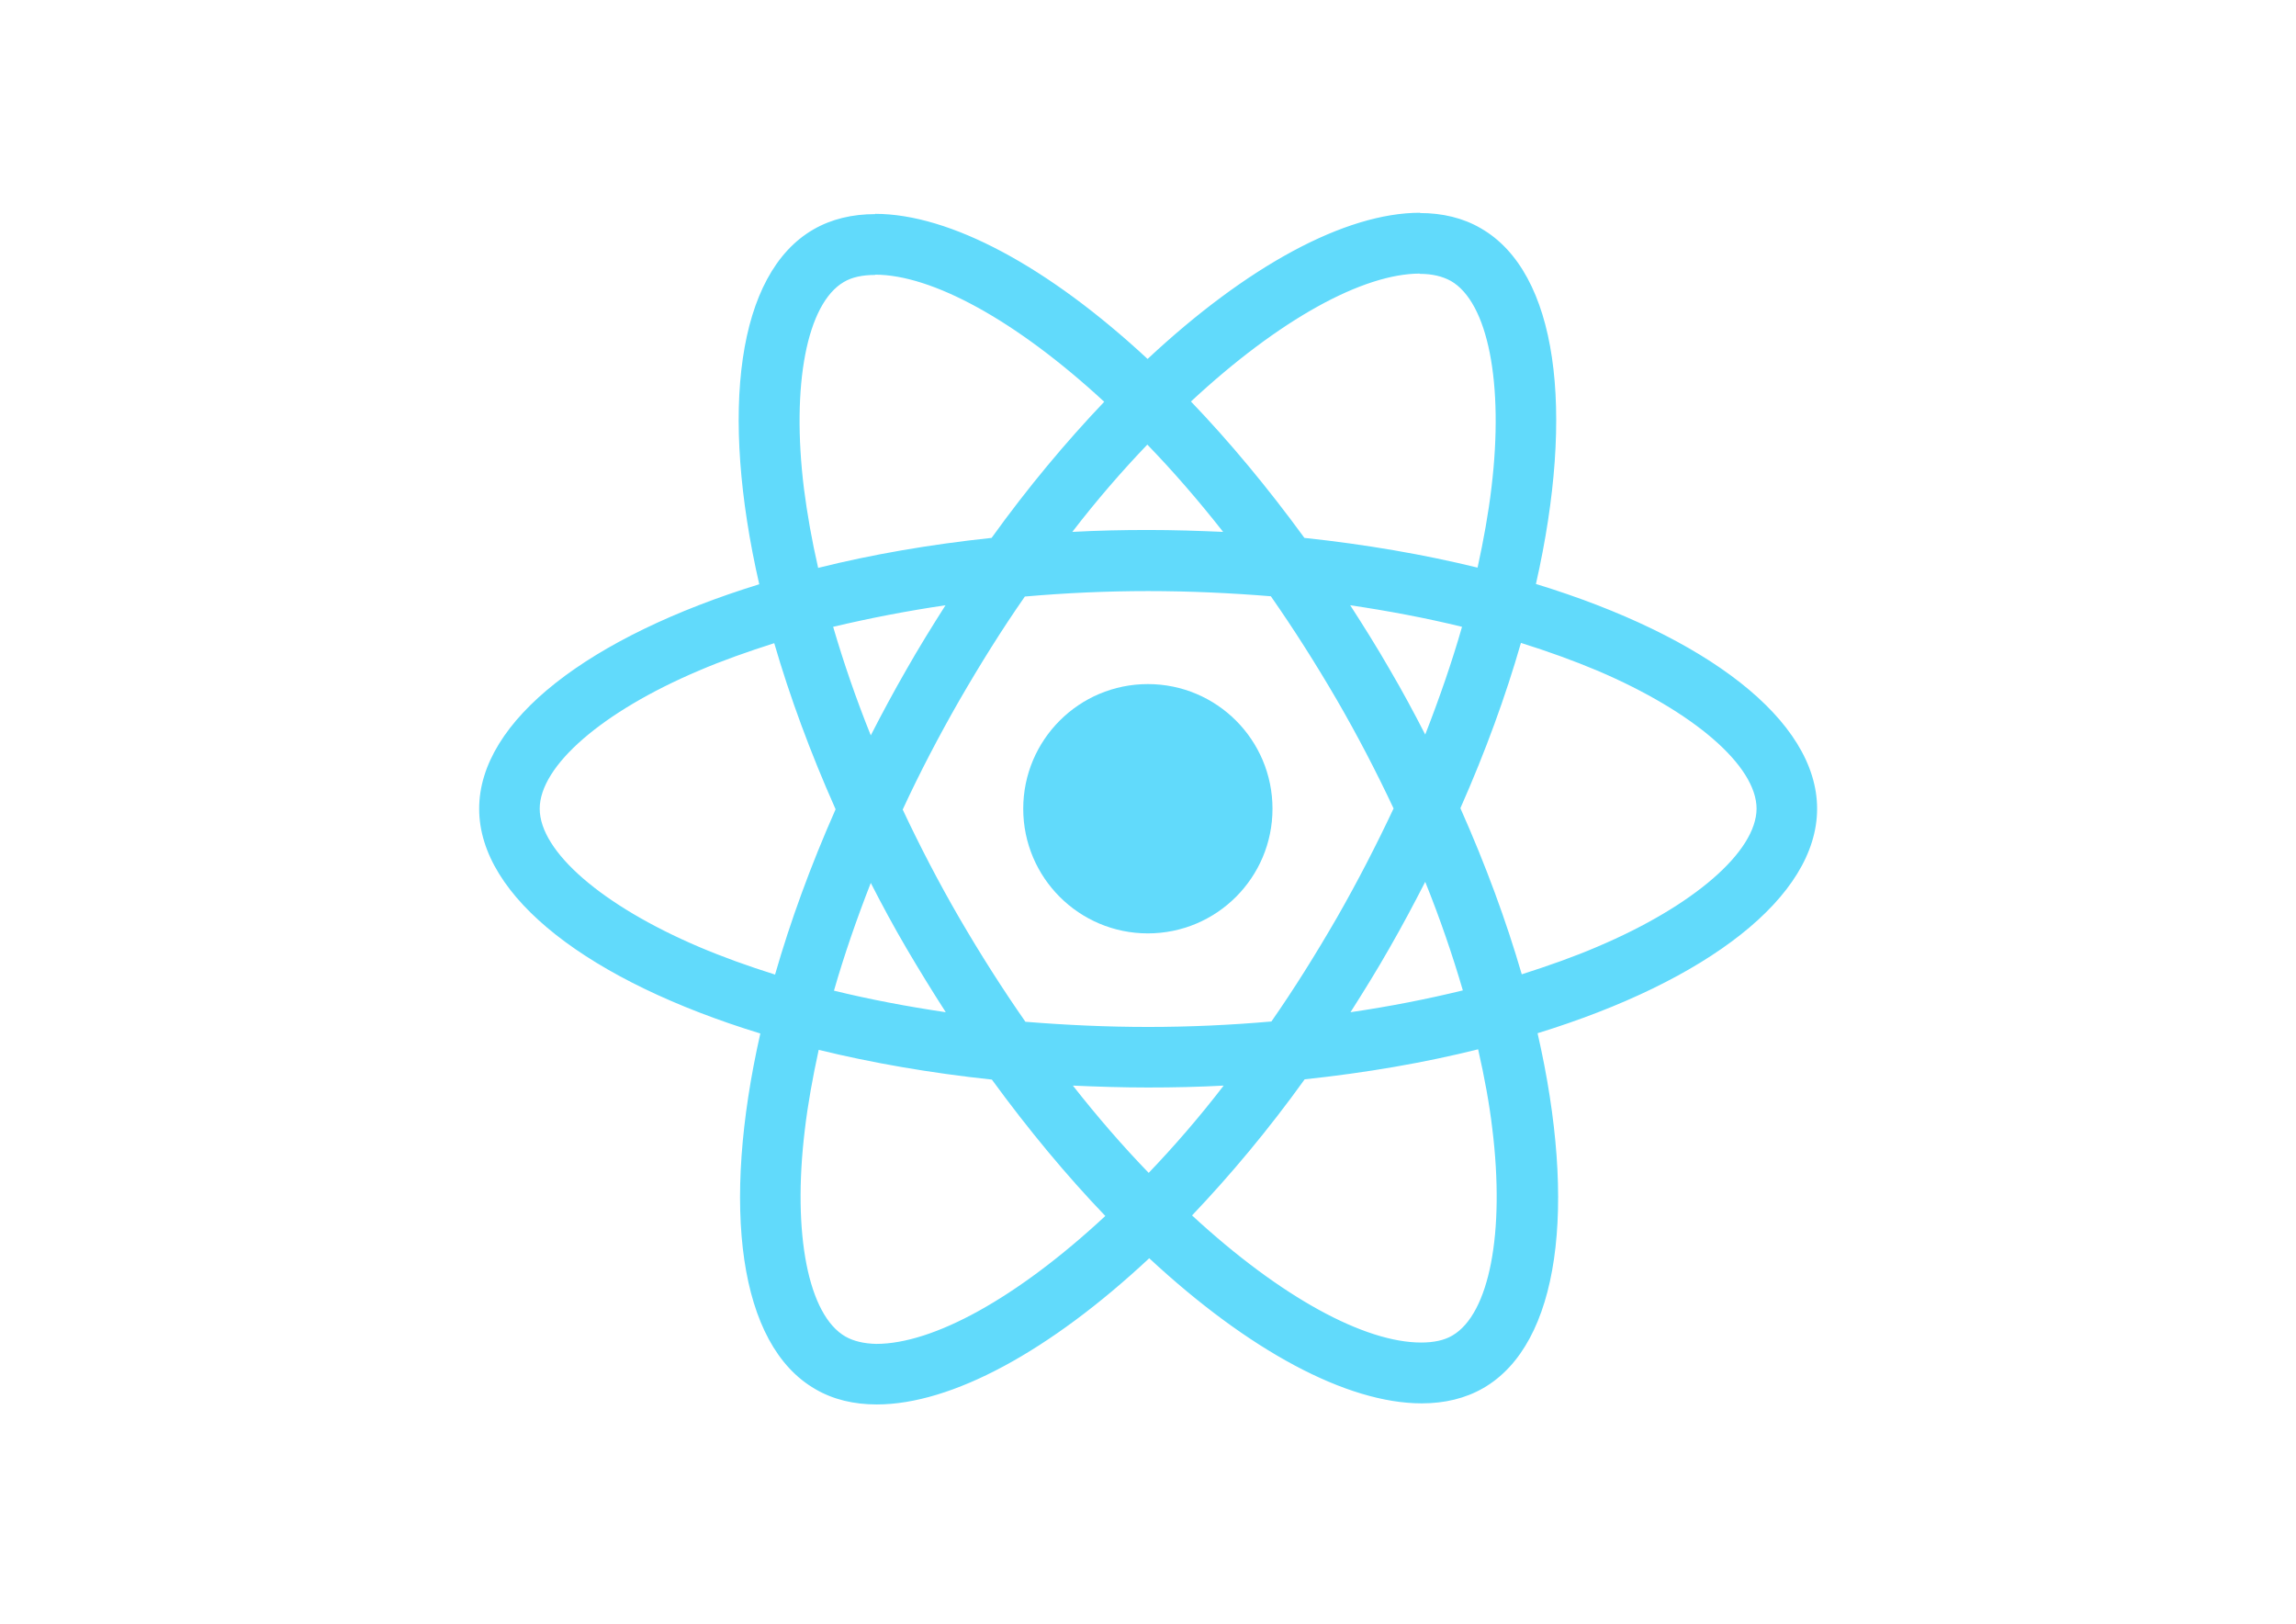
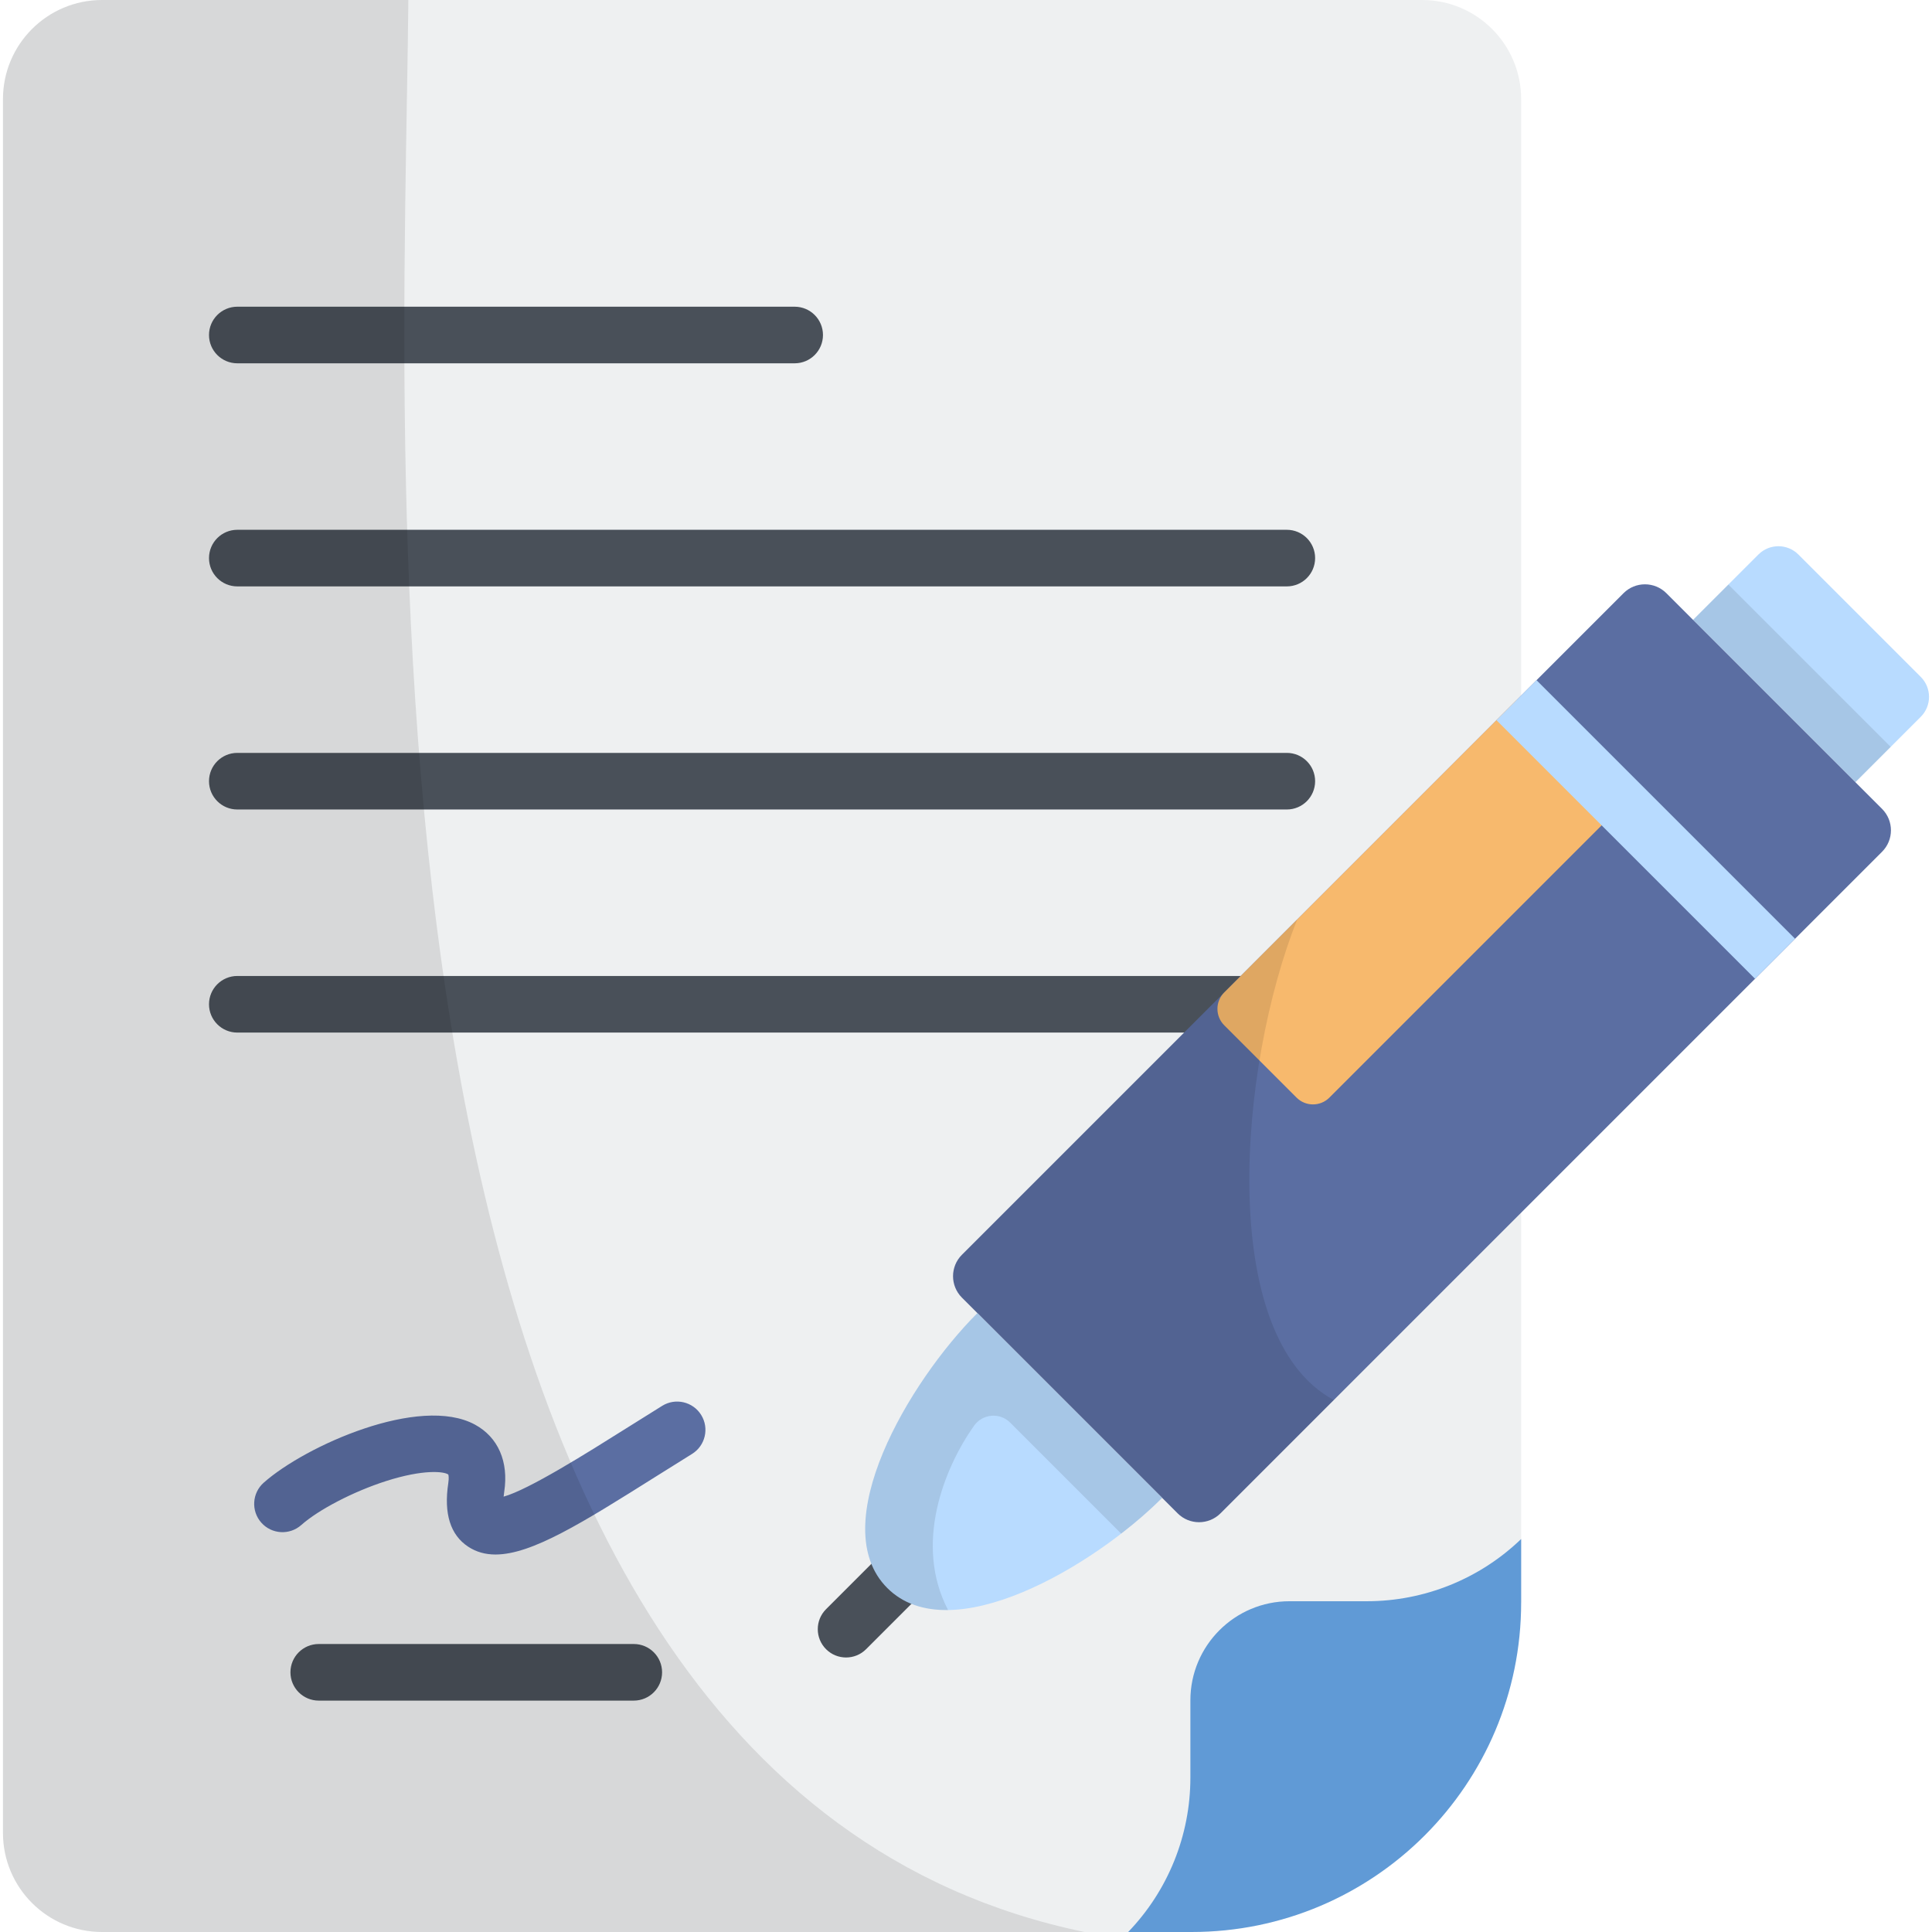
- <svg xmlns="http://www.w3.org/2000/svg" viewBox="0 0 841.9 595.3">
-   <g fill="#61DAFB">
-     <path d="M666.3 296.5c0-32.5-40.7-63.3-103.1-82.4 14.4-63.6 8-114.2-20.2-130.4-6.5-3.8-14.1-5.6-22.4-5.6v22.3c4.6 0 8.3.9 11.4 2.6 13.6 7.8 19.5 37.5 14.9 75.7-1.1 9.4-2.9 19.3-5.1 29.4-19.6-4.8-41-8.5-63.5-10.9-13.5-18.5-27.5-35.3-41.6-50 32.6-30.3 63.2-46.9 84-46.9V78c-27.5 0-63.5 19.6-99.9 53.6-36.4-33.8-72.4-53.2-99.9-53.2v22.3c20.7 0 51.4 16.5 84 46.6-14 14.7-28 31.4-41.3 49.9-22.6 2.4-44 6.1-63.6 11-2.3-10-4-19.7-5.2-29-4.7-38.2 1.1-67.9 14.6-75.8 3-1.8 6.9-2.6 11.5-2.6V78.5c-8.4 0-16 1.8-22.6 5.6-28.1 16.2-34.4 66.7-19.9 130.1-62.2 19.2-102.7 49.9-102.7 82.3 0 32.5 40.7 63.3 103.1 82.4-14.4 63.6-8 114.2 20.2 130.4 6.5 3.8 14.1 5.6 22.5 5.6 27.5 0 63.5-19.6 99.9-53.6 36.4 33.8 72.4 53.2 99.9 53.2 8.4 0 16-1.8 22.6-5.6 28.1-16.2 34.4-66.7 19.9-130.1 62-19.1 102.5-49.9 102.5-82.3zm-130.2-66.7c-3.7 12.9-8.3 26.2-13.5 39.5-4.1-8-8.4-16-13.1-24-4.6-8-9.5-15.8-14.4-23.4 14.2 2.1 27.9 4.7 41 7.9zm-45.8 106.5c-7.8 13.5-15.8 26.3-24.1 38.2-14.9 1.3-30 2-45.2 2-15.1 0-30.2-.7-45-1.9-8.3-11.9-16.4-24.6-24.2-38-7.6-13.1-14.5-26.4-20.8-39.8 6.2-13.4 13.2-26.8 20.7-39.9 7.8-13.5 15.8-26.3 24.1-38.2 14.9-1.3 30-2 45.2-2 15.1 0 30.2.7 45 1.9 8.3 11.9 16.4 24.6 24.2 38 7.6 13.1 14.5 26.4 20.8 39.8-6.3 13.4-13.2 26.8-20.7 39.9zm32.3-13c5.4 13.4 10 26.8 13.8 39.8-13.1 3.2-26.9 5.9-41.2 8 4.9-7.7 9.8-15.6 14.4-23.7 4.6-8 8.9-16.1 13-24.1zM421.2 430c-9.3-9.6-18.6-20.3-27.8-32 9 .4 18.2.7 27.5.7 9.4 0 18.7-.2 27.8-.7-9 11.7-18.3 22.4-27.5 32zm-74.4-58.9c-14.2-2.1-27.9-4.7-41-7.9 3.7-12.9 8.3-26.2 13.5-39.5 4.1 8 8.4 16 13.1 24 4.7 8 9.5 15.8 14.4 23.4zM420.7 163c9.3 9.6 18.6 20.3 27.8 32-9-.4-18.2-.7-27.5-.7-9.4 0-18.7.2-27.8.7 9-11.7 18.3-22.4 27.5-32zm-74 58.9c-4.9 7.7-9.8 15.6-14.4 23.7-4.6 8-8.9 16-13 24-5.4-13.4-10-26.8-13.8-39.8 13.1-3.1 26.9-5.8 41.2-7.9zm-90.5 125.2c-35.4-15.1-58.3-34.9-58.3-50.6 0-15.7 22.9-35.6 58.3-50.6 8.6-3.7 18-7 27.7-10.1 5.7 19.6 13.2 40 22.5 60.9-9.2 20.8-16.6 41.1-22.2 60.6-9.9-3.1-19.3-6.5-28-10.2zM310 490c-13.6-7.8-19.5-37.5-14.9-75.7 1.1-9.4 2.9-19.3 5.1-29.4 19.6 4.8 41 8.5 63.5 10.9 13.5 18.5 27.5 35.3 41.6 50-32.6 30.3-63.2 46.9-84 46.9-4.5-.1-8.3-1-11.3-2.7zm237.2-76.2c4.7 38.2-1.1 67.9-14.6 75.8-3 1.8-6.9 2.6-11.5 2.6-20.7 0-51.4-16.5-84-46.6 14-14.7 28-31.4 41.3-49.9 22.6-2.4 44-6.1 63.6-11 2.3 10.1 4.1 19.8 5.2 29.1zm38.5-66.7c-8.6 3.7-18 7-27.7 10.1-5.7-19.6-13.2-40-22.5-60.9 9.2-20.8 16.6-41.1 22.2-60.6 9.9 3.1 19.3 6.5 28.1 10.2 35.4 15.1 58.3 34.9 58.3 50.6-.1 15.7-23 35.6-58.4 50.6zM320.8 78.4z" />
-     <circle cx="420.9" cy="296.5" r="45.7" />
-     <path d="M520.5 78.1z" />
+ <svg xmlns="http://www.w3.org/2000/svg" version="1.1" id="Capa_1" x="0px" y="0px" viewBox="0 0 512 512" style="enable-background:new 0 0 512 512;" xml:space="preserve">
+   <path style="fill:#EEF0F1;" d="M315.811,512H27.051c-14.505,0-26.264-11.759-26.264-26.264V26.264C0.787,11.759,12.546,0,27.051,0  h349.807c14.505,0,26.264,11.759,26.264,26.264V424.69L315.811,512z" />
+   <path style="fill:#609AD6;" d="M341.728,424.343h20.497c15.251,0,29.909-5.909,40.896-16.486l0,0v16.832  c0,48.22-39.09,87.31-87.31,87.31h-16.832l0,0c10.577-10.987,16.486-25.645,16.486-40.896v-20.497  C315.465,436.102,327.223,424.343,341.728,424.343z" />
+   <g>
+     <path style="fill:#495059;" d="M210.597,96.28H62.888c-4.142,0-7.5-3.357-7.5-7.5s3.358-7.5,7.5-7.5h147.709   c4.142,0,7.5,3.357,7.5,7.5S214.739,96.28,210.597,96.28z" />
+     <path style="fill:#495059;" d="M341.021,155.401H62.888c-4.142,0-7.5-3.357-7.5-7.5s3.358-7.5,7.5-7.5h278.134   c4.143,0,7.5,3.357,7.5,7.5C348.521,152.044,345.164,155.401,341.021,155.401z" />
+     <path style="fill:#495059;" d="M341.021,214.523H62.888c-4.142,0-7.5-3.358-7.5-7.5c0-4.143,3.358-7.5,7.5-7.5h278.134   c4.143,0,7.5,3.357,7.5,7.5C348.521,211.165,345.164,214.523,341.021,214.523z" />
+     <path style="fill:#495059;" d="M341.021,273.643H62.888c-4.142,0-7.5-3.357-7.5-7.5s3.358-7.5,7.5-7.5h278.134   c4.143,0,7.5,3.357,7.5,7.5C348.521,270.285,345.164,273.643,341.021,273.643z" />
  </g>
+   <path style="fill:#B8DBFF;" d="M509.021,179.384l-32.437-32.437c-2.922-2.922-7.659-2.922-10.581,0l-17.326,17.326l43.018,43.018  l17.326-17.326C511.943,187.044,511.943,182.306,509.021,179.384z" />
+   <rect x="444.441" y="174.483" transform="matrix(-0.7071 -0.7071 0.7071 -0.7071 682.5787 644.9332)" style="opacity:0.1;enable-background:new    ;" width="60.836" height="13.233" />
+   <path style="fill:#5B6EA2;" d="M254.923,343.885l57.161,57.161c3.137,3.137,8.223,3.137,11.36,0l175.323-175.323  c3.137-3.137,3.137-8.223,0-11.359l-57.161-57.161c-3.137-3.137-8.223-3.137-11.36,0L254.923,332.526  C251.786,335.662,251.786,340.748,254.923,343.885z" />
+   <path style="fill:#495059;" d="M224.218,439.251c-1.919,0-3.839-0.732-5.303-2.196c-2.929-2.93-2.929-7.678,0-10.607l18.827-18.827  c2.929-2.928,7.678-2.928,10.606,0c2.929,2.93,2.929,7.678,0,10.607l-18.827,18.827  C228.057,438.519,226.137,439.251,224.218,439.251z" />
+   <path style="fill:#B8DBFF;" d="M259.02,347.983c-18.265,18.265-40.509,56.227-23.885,72.851s54.585-5.62,72.851-23.885  L259.02,347.983z" />
+   <path style="opacity:0.1;enable-background:new    ;" d="M259.02,347.983c-18.265,18.265-40.508,56.227-23.885,72.851  c4.22,4.22,9.816,5.931,16.114,5.843c-9.127-17.467-1.076-37.546,6.855-48.808c2.256-3.204,6.832-3.636,9.603-0.865l29.422,29.421  c4.056-3.133,7.743-6.362,10.857-9.476L259.02,347.983z" />
+   <path style="fill:#F7B96D;" d="M324.434,271.709l19.171,19.171c2.401,2.401,6.294,2.401,8.695,0l77.457-77.457l-27.866-27.866  l-77.457,77.457C322.033,265.415,322.033,269.308,324.434,271.709z" />
+   <path style="opacity:0.1;enable-background:new    ;" d="M343.769,243.679l-88.846,88.846c-3.137,3.137-3.137,8.223,0,11.36  l57.161,57.161c3.137,3.137,8.223,3.137,11.359,0l30.031-30.031C322.292,354.238,328.276,282.499,343.769,243.679z" />
+   <rect x="387.698" y="212.316" transform="matrix(-0.7071 -0.7071 0.7071 -0.7071 589.1161 683.6526)" style="fill:#B8DBFF;" width="96.899" height="15" />
+   <path style="fill:#495059;" d="M167.959,450.679H84.47c-4.142,0-7.5-3.357-7.5-7.5s3.358-7.5,7.5-7.5h83.49  c4.142,0,7.5,3.357,7.5,7.5C175.459,447.321,172.102,450.679,167.959,450.679z" />
+   <path style="fill:#5B6EA2;" d="M131.312,411.962c-2.683,0-5.073-0.653-7.22-2.06c-4.737-3.104-6.519-8.771-5.293-16.844  c0.222-1.464,0.059-2.123,0.004-2.289c-1.063-0.816-6.532-1.469-16.54,1.744c-8.603,2.762-17.822,7.546-22.421,11.634  c-3.097,2.751-7.837,2.474-10.588-0.623c-2.752-3.096-2.473-7.836,0.622-10.588c10.983-9.762,41.337-23.355,55.993-15.398  c6.14,3.333,8.968,9.811,7.759,17.772c-0.076,0.501-0.128,0.938-0.161,1.316c6.664-1.866,21.878-11.432,32.361-18.023  c3.153-1.982,6.387-4.016,9.671-6.049c3.522-2.18,8.145-1.092,10.325,2.429c2.18,3.522,1.093,8.145-2.429,10.325  c-3.254,2.015-6.46,4.029-9.584,5.994C154.368,403.528,140.952,411.962,131.312,411.962z" />
+   <path style="opacity:0.1;enable-background:new    ;" d="M27.051,512h260.36C86.815,470.467,107.113,123.802,108.218,0H27.051  C12.546,0,0.787,11.759,0.787,26.264v459.473C0.787,500.241,12.546,512,27.051,512z" />
+   <g>
+ </g>
+   <g>
+ </g>
+   <g>
+ </g>
+   <g>
+ </g>
+   <g>
+ </g>
+   <g>
+ </g>
+   <g>
+ </g>
+   <g>
+ </g>
+   <g>
+ </g>
+   <g>
+ </g>
+   <g>
+ </g>
+   <g>
+ </g>
+   <g>
+ </g>
+   <g>
+ </g>
+   <g>
+ </g>
</svg>
